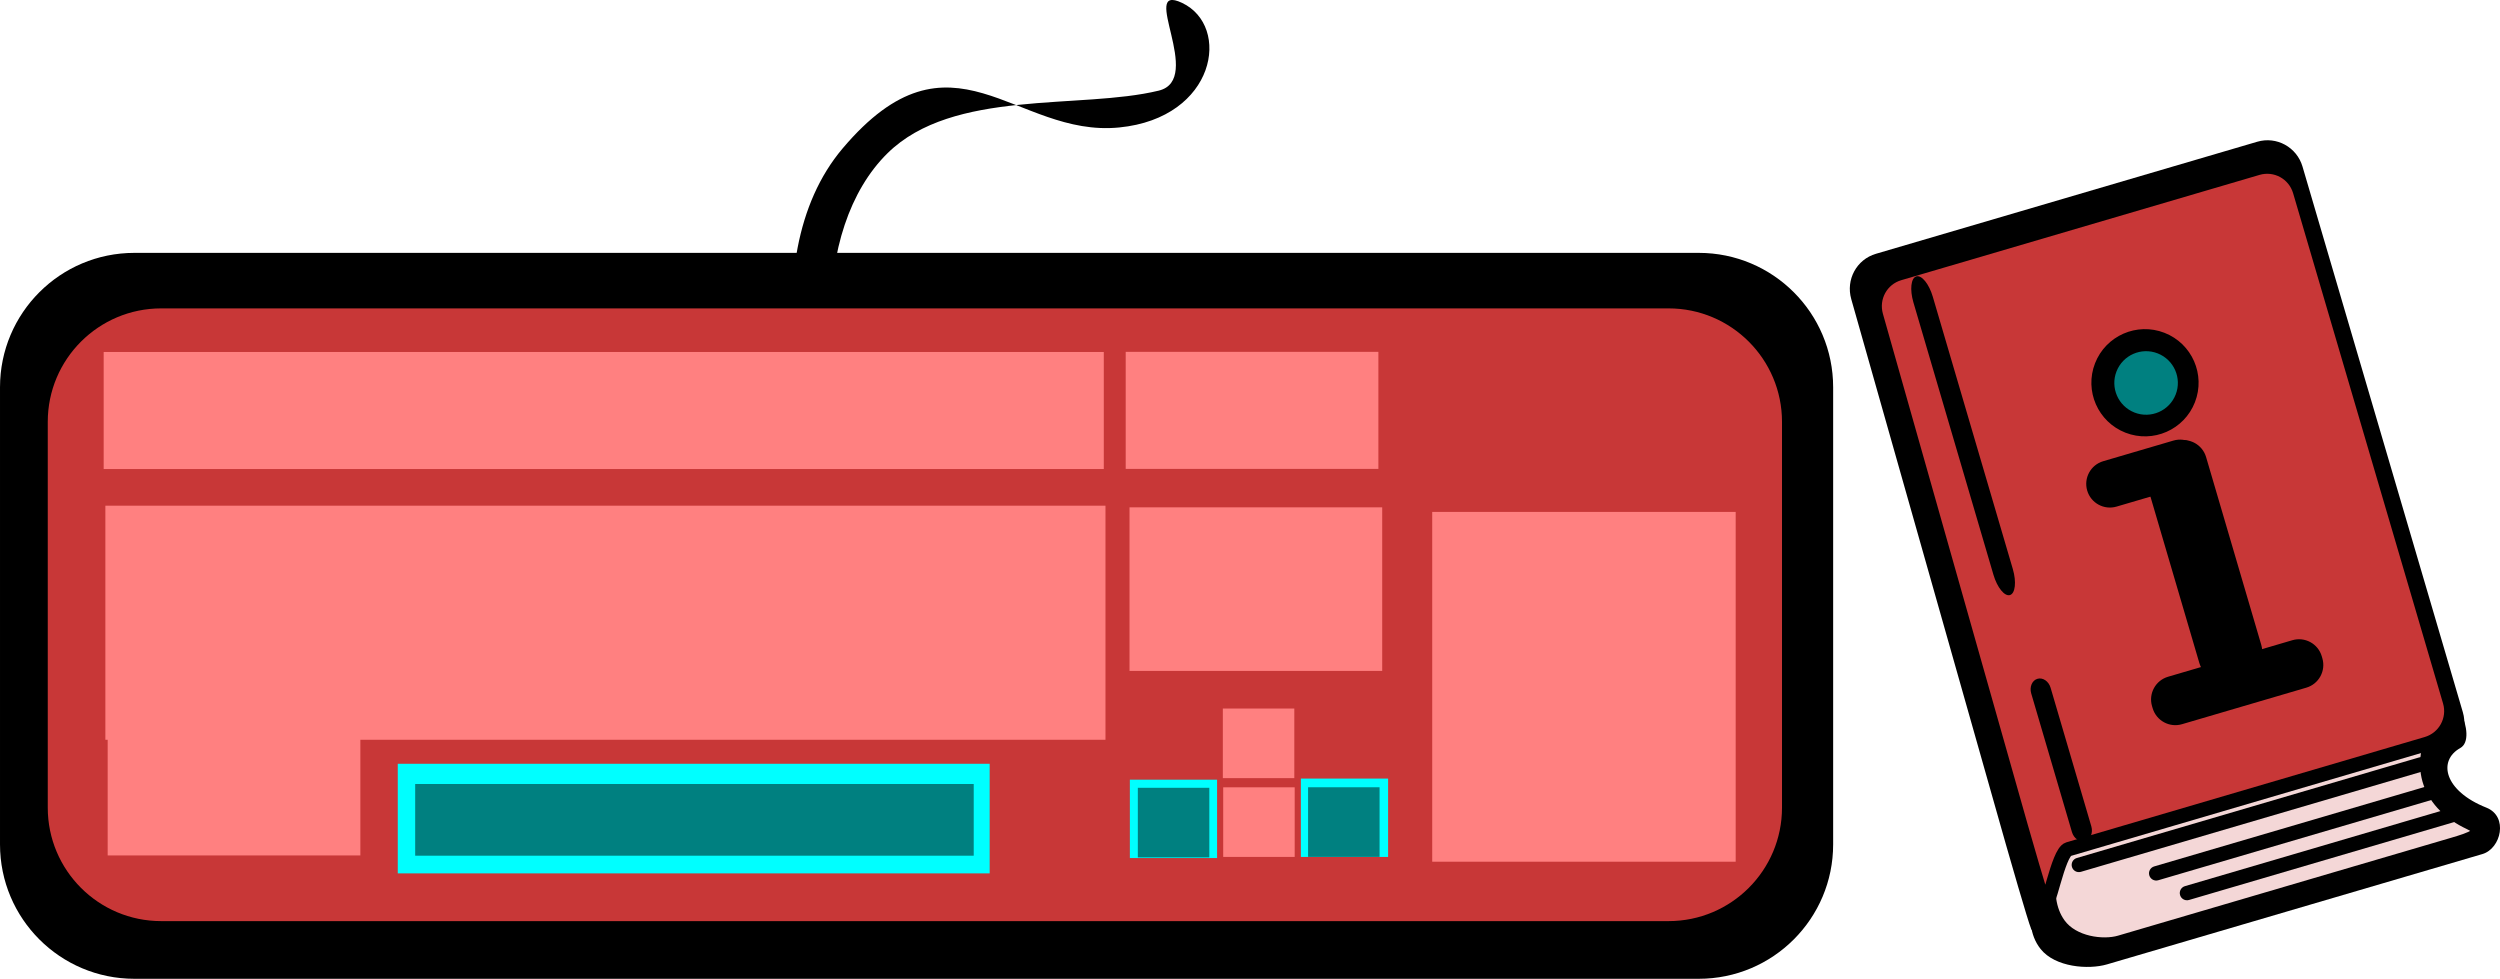
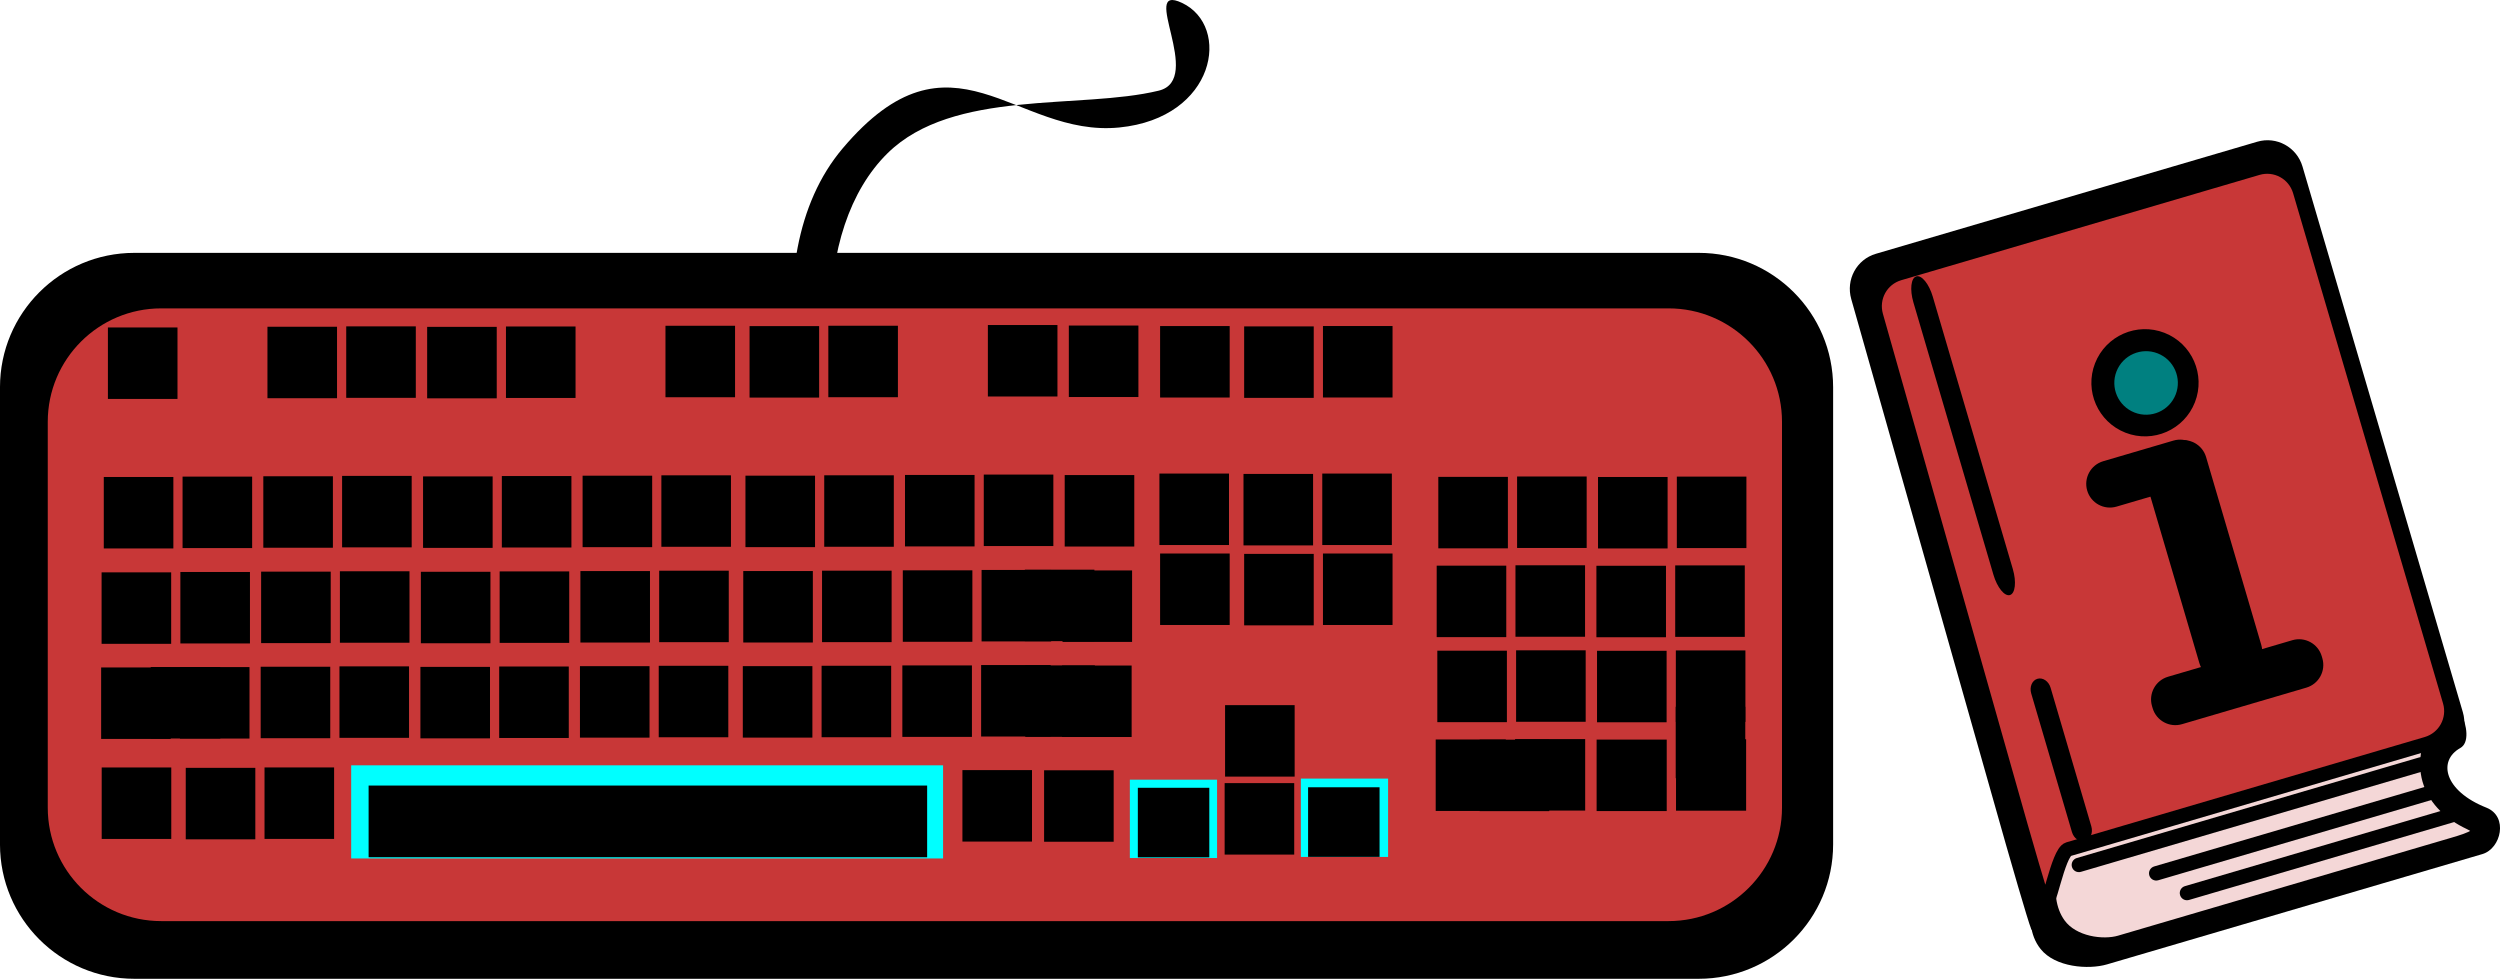
<svg xmlns="http://www.w3.org/2000/svg" width="87.237mm" height="34.155mm" viewBox="0 0 87.237 34.155" version="1.1" id="svg1">
  <defs id="defs1" />
  <g id="layer1" transform="translate(-65.71546,-90.18228)">
-     <g id="g14" transform="translate(2.818044,-0.6503178)">
-       <g id="g6" transform="matrix(0.9237815,0,0,0.9237815,4.49357,7.023249)">
-         <path id="path4" style="fill:#000000;stroke:#000000;stroke-width:0" d="m 97.166,111.352 c -0.659,5.448 1.154,5.523 -1.002,1.81 -2.695,-4.642 -4.654,-12.645 -1.11,-16.834 4.135,-4.887 6.501,-0.397 10.447,-0.789 3.656,-0.363 4.237,-3.826 2.37,-4.707 -1.655,-0.781 0.868,2.891 -0.879,3.316 -2.967,0.721 -7.762,-0.077 -10.243,2.363 -2.855,2.809 -2.997,9.168 0.417,14.84" />
-         <g id="g4" transform="translate(6.394792,7.9122)">
-           <rect style="fill:#000000;stroke:#000000;stroke-width:0" id="rect3" width="69.245" height="27.421" x="56.828" y="92.364" ry="5.077" />
-           <rect style="fill:#c83737;stroke:#000000;stroke-width:0" id="rect3-8" width="65.509" height="23.145" x="58.632" y="94.461" ry="4.286" />
-           <rect style="fill:#00ffff;stroke:#c83737;stroke-width:0" id="rect2-4-2" width="22.358" height="4.14" x="71.853" y="111.663" />
-           <rect style="fill:#008080;stroke:#c83737;stroke-width:0" id="rect2-3" width="21.098" height="2.708" x="72.511" y="112.427" />
-           <rect style="fill:#00ffff;fill-opacity:1;stroke:#c83737;stroke-width:0" id="rect3-4-5-1-5" width="2.96" height="3.295" x="112.264" y="-102.802" transform="rotate(90)" />
-           <rect style="fill:#00ffff;fill-opacity:1;stroke:#c83737;stroke-width:0" id="rect3-4-5-1-3-4" width="2.96" height="3.295" x="112.222" y="-109.262" transform="rotate(90)" />
-           <rect style="fill:#008080;stroke:#c83737;stroke-width:0" id="rect3-4-5-2" width="2.629" height="2.7" x="112.57" y="-102.508" transform="rotate(90)" />
-           <rect style="fill:#ff8080;stroke:#c83737;stroke-width:0" id="rect3-4-1-6" width="2.629" height="2.7" x="112.552" y="-105.733" transform="rotate(90)" />
-           <rect style="fill:#008080;stroke:#c83737;stroke-width:0" id="rect3-4-0-4" width="2.629" height="2.7" x="112.55" y="-108.939" transform="rotate(90)" />
-           <rect style="fill:#ff8080;stroke:#c83737;stroke-width:0" id="rect3-4-8-7" width="2.629" height="2.7" x="109.576" y="-105.719" transform="rotate(90)" />
-           <rect style="fill:#ff8080;stroke:#c83737;stroke-width:0" id="rect4-1" width="37.778" height="8.842" x="60.808" y="101.914" />
-           <rect style="fill:#ff8080;stroke:#c83737;stroke-width:0" id="rect4-8-0" width="37.778" height="4.421" x="60.744" y="96.108" />
-           <rect style="fill:#ff8080;stroke:#c83737;stroke-width:0" id="rect4-8-6-6" width="9.545" height="4.421" x="60.895" y="110.704" />
-           <rect style="fill:#ff8080;stroke:#c83737;stroke-width:0" id="rect4-8-6-9-3" width="9.545" height="6.179" x="99.494" y="101.976" />
-           <rect style="fill:#ff8080;stroke:#c83737;stroke-width:0" id="rect4-8-6-9-8-4" width="11.463" height="13.213" x="110.928" y="102.149" />
-           <rect style="fill:#ff8080;stroke:#c83737;stroke-width:0" id="rect4-8-6-7-4" width="9.545" height="4.421" x="99.35" y="96.103" />
-         </g>
+     <g id="g4">
+       <path id="path4" style="fill:#000000;stroke:#000000;stroke-width:0" d="m 97.072,109.238 c -0.609,5.032 1.066,5.102 -0.926,1.672 -2.49,-4.288 -4.3,-11.681 -1.025,-15.551 3.82,-4.515 6.005,-0.367 9.651,-0.728 3.377,-0.335 3.914,-3.534 2.189,-4.348 -1.529,-0.721 0.801,2.671 -0.812,3.063 -2.741,0.666 -7.17,-0.071 -9.462,2.183 -2.638,2.594 -2.768,8.469 0.385,13.709" />
+       <rect style="fill:#000000;stroke:#000000;stroke-width:0" id="rect3" width="63.967" height="25.331" x="65.715" y="99.006" ry="4.69" />
+       <rect style="fill:#c83737;stroke:#000000;stroke-width:0" id="rect3-8" width="60.516" height="21.381" x="67.382" y="100.943" ry="3.959" />
+       <rect style="fill:#000000;stroke:#c83737;stroke-width:0" id="rect3-4-1-6-7-5-9-0-3-2-1-5-5" width="2.428" height="2.494" x="-73.404" y="-115.952" transform="scale(-1)" />
+       <rect style="fill:#00ffff;stroke:#c83737;stroke-width:0" id="rect2-4-2" width="20.654" height="3.25" x="77.97" y="116.888" />
+       <rect style="fill:#000000;stroke:#c83737;stroke-width:0" id="rect2-3" width="19.49" height="2.502" x="78.578" y="117.594" />
+       <rect style="fill:#000000;stroke:#c83737;stroke-width:0" id="rect3-4-1-6-7-5-9-0-3-2-1-6" width="2.428" height="2.494" x="-101.727" y="-119.549" transform="scale(-1)" />
+       <rect style="fill:#000000;stroke:#c83737;stroke-width:0" id="rect3-4-1-6-7-5-9-0-3-2-1-0" width="2.428" height="2.494" x="-104.577" y="-119.555" transform="scale(-1)" />
+       <rect style="fill:#00ffff;fill-opacity:1;stroke:#c83737;stroke-width:0" id="rect3-4-5-1-5" width="2.734" height="3.044" x="117.389" y="-108.185" transform="rotate(90)" />
+       <rect style="fill:#00ffff;fill-opacity:1;stroke:#c83737;stroke-width:0" id="rect3-4-5-1-3-4" width="2.734" height="3.044" x="117.351" y="-114.153" transform="rotate(90)" />
+       <rect style="fill:#000000;stroke:#c83737;stroke-width:0" id="rect3-4-5-2" width="2.428" height="2.494" x="117.672" y="-107.914" transform="rotate(90)" />
+       <rect style="fill:#000000;stroke:#c83737;stroke-width:0" id="rect3-4-0-4" width="2.428" height="2.494" x="117.654" y="-113.855" transform="rotate(90)" />
+       <g id="g2-8" transform="translate(3.82868,36.633)">
+         <rect style="fill:#000000;stroke:#c83737;stroke-width:0" id="rect3-4-1-6-7-0-8-0-8" width="2.428" height="2.494" x="-67.844" y="-79.334" transform="scale(-1)" />
+         <rect style="fill:#000000;stroke:#c83737;stroke-width:0" id="rect3-4-8-7-3-6-5-6-8" width="2.428" height="2.494" x="-70.593" y="-79.321" transform="scale(-1)" />
+         <rect style="fill:#000000;stroke:#c83737;stroke-width:0" id="rect3-4-1-6-7-1-4-1-5-0" width="2.428" height="2.494" x="-73.411" y="-79.309" transform="scale(-1)" />
+         <rect style="fill:#000000;stroke:#c83737;stroke-width:0" id="rect3-4-8-7-3-0-1-7-5-6" width="2.428" height="2.494" x="-76.16" y="-79.296" transform="scale(-1)" />
+         <rect style="fill:#000000;stroke:#c83737;stroke-width:0" id="rect3-4-1-6-7-7-9-0-5-4" width="2.428" height="2.494" x="-78.985" y="-79.314" transform="scale(-1)" />
+         <rect style="fill:#000000;stroke:#c83737;stroke-width:0" id="rect3-4-8-7-3-8-0-8-3-9" width="2.428" height="2.494" x="-81.734" y="-79.301" transform="scale(-1)" />
+         <rect style="fill:#000000;stroke:#c83737;stroke-width:0" id="rect3-4-1-6-7-1-2-7-9-3-9" width="2.428" height="2.494" x="-84.552" y="-79.289" transform="scale(-1)" />
+         <rect style="fill:#000000;stroke:#c83737;stroke-width:0" id="rect3-4-8-7-3-0-7-2-0-1-2" width="2.428" height="2.494" x="-87.301" y="-79.276" transform="scale(-1)" />
+         <rect style="fill:#000000;stroke:#c83737;stroke-width:0" id="rect3-4-1-6-7-5-9-0-3-2" width="2.428" height="2.494" x="-90.235" y="-79.288" transform="scale(-1)" />
+         <rect style="fill:#000000;stroke:#c83737;stroke-width:0" id="rect3-4-8-7-3-86-9-8-2-7" width="2.428" height="2.494" x="-92.984" y="-79.275" transform="scale(-1)" />
+         <rect style="fill:#000000;stroke:#c83737;stroke-width:0" id="rect3-4-1-6-7-1-1-1-1-1-6" width="2.428" height="2.494" x="-95.802" y="-79.263" transform="scale(-1)" />
+         <rect style="fill:#000000;stroke:#c83737;stroke-width:0" id="rect3-4-8-7-3-0-8-2-1-2-6" width="2.428" height="2.494" x="-98.551" y="-79.25" transform="scale(-1)" />
+         <rect style="fill:#000000;stroke:#c83737;stroke-width:0" id="rect3-4-1-6-7-7-5-2-3-5-4" width="2.428" height="2.494" x="-101.375" y="-79.267" transform="scale(-1)" />
      </g>
-       <path id="rect11-7" style="fill:#000000;stroke:#c83737;stroke-width:0;stroke-dasharray:none;stroke-opacity:1" d="m 134.706,118.646 13.098,-3.849 c 0.654,-0.192 1.584,1.78 0.944,2.138 -0.789,0.44 -0.569,1.493 0.911,2.08 0.775,0.307 0.515,1.428 -0.139,1.62 l -13.098,3.849 c -0.654,0.192 -1.812,0.1 -2.318,-0.536 -0.796,-1 -0.057,-2.633 0.251,-3.574 0.243,-0.74 -0.303,-1.536 0.351,-1.728 z" />
-       <path id="rect10-3" style="fill:#000000;stroke:#000000;stroke-width:0" d="m 128.357,99.689 13.306,-3.91 c 0.676,-0.199 1.38,0.188 1.58,0.866 l 5.595,19.041 c 0.199,0.679 -0.184,1.385 -0.86,1.583 l -13.306,3.91 c -0.396,0.116 -0.756,2.392 -0.897,2.07 -0.108,-0.248 -0.799,-2.658 -0.879,-2.939 l -5.399,-19.038 c -0.194,-0.68 0.184,-1.385 0.86,-1.583 z" />
-       <path id="rect11" style="fill:#f4d7d7;stroke:#000000;stroke-width:0.434;stroke-dasharray:none;stroke-opacity:1" d="m 135.133,117.802 11.629,-3.417 c 0.581,-0.171 1.615,1.054 1.26,1.643 -0.965,1.602 -0.309,2.9 1.038,3.534 0.705,0.332 0.013,0.541 -0.567,0.712 l -11.629,3.417 c -0.581,0.171 -1.623,0.041 -2.098,-0.611 -0.747,-1.026 -0.137,-2.633 0.109,-3.563 0.194,-0.732 -0.322,-1.544 0.259,-1.715 z" />
-       <path id="rect10" style="fill:#c83737;stroke:#000000;stroke-width:0.5;stroke-dasharray:none" d="m 129.17,100.37 12.502,-3.674 c 0.635,-0.187 1.296,0.174 1.483,0.809 l 5.232,17.804 c 0.186,0.634 -0.175,1.295 -0.81,1.482 l -12.502,3.674 c -0.372,0.109 -0.713,2.238 -0.845,1.937 -0.102,-0.232 -0.747,-2.485 -0.822,-2.748 l -5.047,-17.802 c -0.181,-0.636 0.175,-1.295 0.81,-1.482 z" />
-       <rect style="fill:#000000;fill-opacity:1;stroke:#000000;stroke-width:2.63115e-08;stroke-dasharray:none" id="rect12-3" width="12.95" height="0.503" x="95.577" y="154.037" ry="0.251" transform="rotate(-16.3751)" />
-       <rect style="fill:#000000;fill-opacity:1;stroke:#000000;stroke-width:2.36244e-08;stroke-dasharray:none" id="rect12-3-8" width="10.44" height="0.503" x="98.084" y="155.08" ry="0.251" transform="rotate(-16.3751)" />
-       <rect style="fill:#000000;fill-opacity:1;stroke:#000000;stroke-width:2.3275e-08;stroke-dasharray:none" id="rect12-3-8-1" width="10.133" height="0.503" x="98.92" y="156.043" ry="0.251" transform="rotate(-16.3751)" />
-       <rect style="fill:#000000;fill-opacity:1;stroke:#c83737;stroke-width:1.39415e-09;stroke-dasharray:none;stroke-opacity:1" id="rect13" width="0.705" height="11.59" x="95.823" y="132.986" ry="0.842" transform="rotate(-16.3751)" />
-       <rect style="fill:#000000;fill-opacity:1;stroke:#c83737;stroke-width:9.94661e-10;stroke-dasharray:none;stroke-opacity:1" id="rect13-4" width="0.705" height="5.899" x="95.92" y="147.65" ry="0.429" transform="rotate(-16.3751)" />
-       <rect style="fill:#000000;fill-opacity:1;stroke:#000000;stroke-width:0" id="rect7-4" width="4.203" height="1.651" x="99.79" y="141.012" ry="0.826" transform="rotate(-16.3751)" />
-       <rect style="fill:#000000;fill-opacity:1;stroke:#000000;stroke-width:0" id="rect8-7" width="2.252" height="8.481" x="101.848" y="141.06" ry="0.826" transform="rotate(-16.3751)" />
-       <rect style="fill:#000000;fill-opacity:1;stroke:#000000;stroke-width:0" id="rect9-3" width="6.173" height="1.726" x="99.84" y="148.866" ry="0.826" transform="rotate(-16.3751)" />
-       <path style="fill:#000000;fill-opacity:1;stroke:#000000;stroke-width:0" id="path9-4" d="m 104.266,139.94 a 1.871,1.871 0 0 1 -2.624,0.337 1.871,1.871 0 0 1 -0.337,-2.624 1.871,1.871 0 0 1 2.624,-0.337 1.871,1.871 0 0 1 0.337,2.624" transform="rotate(-16.3751)" />
-       <path style="fill:#008080;fill-opacity:1;stroke:#000000;stroke-width:0" id="path10-9" d="m 103.698,139.492 a 1.109,1.109 0 0 1 -1.555,0.2 1.109,1.109 0 0 1 -0.2,-1.555 1.109,1.109 0 0 1 1.555,-0.2 1.109,1.109 0 0 1 0.2,1.555" transform="rotate(-16.3751)" />
+       <rect style="fill:#000000;stroke:#c83737;stroke-width:0" id="rect3-4-1-6-7-5-9-0-3-2-1-3" width="2.428" height="2.494" x="-103.92" y="-115.895" transform="scale(-1)" />
+       <g id="g2-8-3" transform="translate(3.844463,33.31457)">
+         <rect style="fill:#000000;stroke:#c83737;stroke-width:0" id="rect3-4-1-6-7-0-8-0-8-5" width="2.428" height="2.494" x="-67.844" y="-79.334" transform="scale(-1)" />
+         <rect style="fill:#000000;stroke:#c83737;stroke-width:0" id="rect3-4-8-7-3-6-5-6-8-4" width="2.428" height="2.494" x="-70.593" y="-79.321" transform="scale(-1)" />
+         <rect style="fill:#000000;stroke:#c83737;stroke-width:0" id="rect3-4-1-6-7-1-4-1-5-0-5" width="2.428" height="2.494" x="-73.411" y="-79.309" transform="scale(-1)" />
+         <rect style="fill:#000000;stroke:#c83737;stroke-width:0" id="rect3-4-8-7-3-0-1-7-5-6-8" width="2.428" height="2.494" x="-76.16" y="-79.296" transform="scale(-1)" />
+         <rect style="fill:#000000;stroke:#c83737;stroke-width:0" id="rect3-4-1-6-7-7-9-0-5-4-5" width="2.428" height="2.494" x="-78.985" y="-79.314" transform="scale(-1)" />
+         <rect style="fill:#000000;stroke:#c83737;stroke-width:0" id="rect3-4-8-7-3-8-0-8-3-9-8" width="2.428" height="2.494" x="-81.734" y="-79.301" transform="scale(-1)" />
+         <rect style="fill:#000000;stroke:#c83737;stroke-width:0" id="rect3-4-1-6-7-1-2-7-9-3-9-8" width="2.428" height="2.494" x="-84.552" y="-79.289" transform="scale(-1)" />
+         <rect style="fill:#000000;stroke:#c83737;stroke-width:0" id="rect3-4-8-7-3-0-7-2-0-1-2-9" width="2.428" height="2.494" x="-87.301" y="-79.276" transform="scale(-1)" />
+         <rect style="fill:#000000;stroke:#c83737;stroke-width:0" id="rect3-4-1-6-7-5-9-0-3-2-5" width="2.428" height="2.494" x="-90.235" y="-79.288" transform="scale(-1)" />
+         <rect style="fill:#000000;stroke:#c83737;stroke-width:0" id="rect3-4-8-7-3-86-9-8-2-7-8" width="2.428" height="2.494" x="-92.984" y="-79.275" transform="scale(-1)" />
+         <rect style="fill:#000000;stroke:#c83737;stroke-width:0" id="rect3-4-1-6-7-1-1-1-1-1-6-5" width="2.428" height="2.494" x="-95.802" y="-79.263" transform="scale(-1)" />
+         <rect style="fill:#000000;stroke:#c83737;stroke-width:0" id="rect3-4-8-7-3-0-8-2-1-2-6-2" width="2.428" height="2.494" x="-98.551" y="-79.25" transform="scale(-1)" />
+         <rect style="fill:#000000;stroke:#c83737;stroke-width:0" id="rect3-4-1-6-7-7-5-2-3-5-4-0" width="2.428" height="2.494" x="-101.375" y="-79.267" transform="scale(-1)" />
+       </g>
+       <rect style="fill:#000000;stroke:#c83737;stroke-width:0" id="rect3-4-1-6-7-5-9-0-3-2-1-1" width="2.428" height="2.494" x="-103.905" y="-112.555" transform="scale(-1)" />
+       <g id="g2-8-5" transform="translate(3.920937,29.98651)">
+         <rect style="fill:#000000;stroke:#c83737;stroke-width:0" id="rect3-4-1-6-7-0-8-0-8-4" width="2.428" height="2.494" x="-67.844" y="-79.334" transform="scale(-1)" />
+         <rect style="fill:#000000;stroke:#c83737;stroke-width:0" id="rect3-4-8-7-3-6-5-6-8-7" width="2.428" height="2.494" x="-70.593" y="-79.321" transform="scale(-1)" />
+         <rect style="fill:#000000;stroke:#c83737;stroke-width:0" id="rect3-4-1-6-7-1-4-1-5-0-9" width="2.428" height="2.494" x="-73.411" y="-79.309" transform="scale(-1)" />
+         <rect style="fill:#000000;stroke:#c83737;stroke-width:0" id="rect3-4-8-7-3-0-1-7-5-6-9" width="2.428" height="2.494" x="-76.16" y="-79.296" transform="scale(-1)" />
+         <rect style="fill:#000000;stroke:#c83737;stroke-width:0" id="rect3-4-1-6-7-7-9-0-5-4-8" width="2.428" height="2.494" x="-78.985" y="-79.314" transform="scale(-1)" />
+         <rect style="fill:#000000;stroke:#c83737;stroke-width:0" id="rect3-4-8-7-3-8-0-8-3-9-0" width="2.428" height="2.494" x="-81.734" y="-79.301" transform="scale(-1)" />
+         <rect style="fill:#000000;stroke:#c83737;stroke-width:0" id="rect3-4-1-6-7-1-2-7-9-3-9-0" width="2.428" height="2.494" x="-84.552" y="-79.289" transform="scale(-1)" />
+         <rect style="fill:#000000;stroke:#c83737;stroke-width:0" id="rect3-4-8-7-3-0-7-2-0-1-2-2" width="2.428" height="2.494" x="-87.301" y="-79.276" transform="scale(-1)" />
+         <rect style="fill:#000000;stroke:#c83737;stroke-width:0" id="rect3-4-1-6-7-5-9-0-3-2-7" width="2.428" height="2.494" x="-90.235" y="-79.288" transform="scale(-1)" />
+         <rect style="fill:#000000;stroke:#c83737;stroke-width:0" id="rect3-4-8-7-3-86-9-8-2-7-5" width="2.428" height="2.494" x="-92.984" y="-79.275" transform="scale(-1)" />
+         <rect style="fill:#000000;stroke:#c83737;stroke-width:0" id="rect3-4-1-6-7-1-1-1-1-1-6-4" width="2.428" height="2.494" x="-95.802" y="-79.263" transform="scale(-1)" />
+         <rect style="fill:#000000;stroke:#c83737;stroke-width:0" id="rect3-4-8-7-3-0-8-2-1-2-6-9" width="2.428" height="2.494" x="-98.551" y="-79.25" transform="scale(-1)" />
+         <rect style="fill:#000000;stroke:#c83737;stroke-width:0" id="rect3-4-1-6-7-7-5-2-3-5-4-1" width="2.428" height="2.494" x="-101.375" y="-79.267" transform="scale(-1)" />
+       </g>
+       <rect style="fill:#000000;stroke:#c83737;stroke-width:0" id="rect3-4-1-6-7-0-8-0-8-0" width="2.428" height="2.494" x="-71.909" y="-104.103" transform="scale(-1)" />
+       <g id="g3">
+         <rect style="fill:#000000;stroke:#c83737;stroke-width:0" id="rect3-4-1-6-7-1-4-1-5-0-2" width="2.428" height="2.494" x="-77.476" y="-104.078" transform="scale(-1)" />
+         <rect style="fill:#000000;stroke:#c83737;stroke-width:0" id="rect3-4-8-7-3-0-1-7-5-6-2" width="2.428" height="2.494" x="-80.225" y="-104.065" transform="scale(-1)" />
+         <rect style="fill:#000000;stroke:#c83737;stroke-width:0" id="rect3-4-1-6-7-7-9-0-5-4-2" width="2.428" height="2.494" x="-83.049" y="-104.082" transform="scale(-1)" />
+         <rect style="fill:#000000;stroke:#c83737;stroke-width:0" id="rect3-4-8-7-3-8-0-8-3-9-5" width="2.428" height="2.494" x="-85.799" y="-104.069" transform="scale(-1)" />
+       </g>
+       <g id="g3-8" transform="translate(40.85707,5.238492)">
+         <rect style="fill:#000000;stroke:#c83737;stroke-width:0" id="rect3-4-1-6-7-1-4-1-5-0-2-3" width="2.428" height="2.494" x="-77.476" y="-104.078" transform="scale(-1)" />
+         <rect style="fill:#000000;stroke:#c83737;stroke-width:0" id="rect3-4-8-7-3-0-1-7-5-6-2-2" width="2.428" height="2.494" x="-80.225" y="-104.065" transform="scale(-1)" />
+         <rect style="fill:#000000;stroke:#c83737;stroke-width:0" id="rect3-4-1-6-7-7-9-0-5-4-2-9" width="2.428" height="2.494" x="-83.049" y="-104.082" transform="scale(-1)" />
+         <rect style="fill:#000000;stroke:#c83737;stroke-width:0" id="rect3-4-8-7-3-8-0-8-3-9-5-3" width="2.428" height="2.494" x="-85.799" y="-104.069" transform="scale(-1)" />
+       </g>
+       <g id="g3-1" transform="translate(40.80045,8.336851)">
+         <rect style="fill:#000000;stroke:#c83737;stroke-width:0" id="rect3-4-1-6-7-1-4-1-5-0-2-4" width="2.428" height="2.494" x="-77.476" y="-104.078" transform="scale(-1)" />
+         <rect style="fill:#000000;stroke:#c83737;stroke-width:0" id="rect3-4-8-7-3-0-1-7-5-6-2-4" width="2.428" height="2.494" x="-80.225" y="-104.065" transform="scale(-1)" />
+         <rect style="fill:#000000;stroke:#c83737;stroke-width:0" id="rect3-4-1-6-7-7-9-0-5-4-2-0" width="2.428" height="2.494" x="-83.049" y="-104.082" transform="scale(-1)" />
+         <rect style="fill:#000000;stroke:#c83737;stroke-width:0" id="rect3-4-8-7-3-8-0-8-3-9-5-8" width="2.428" height="2.494" x="-85.799" y="-104.069" transform="scale(-1)" />
+       </g>
+       <g id="g3-8-0" transform="translate(40.82241,11.30388)">
+         <rect style="fill:#000000;stroke:#c83737;stroke-width:0" id="rect3-4-1-6-7-1-4-1-5-0-2-3-9" width="2.428" height="2.494" x="-77.476" y="-104.078" transform="scale(-1)" />
+         <rect style="fill:#000000;stroke:#c83737;stroke-width:0" id="rect3-4-8-7-3-0-1-7-5-6-2-2-0" width="2.428" height="2.494" x="-80.225" y="-104.065" transform="scale(-1)" />
+         <rect style="fill:#000000;stroke:#c83737;stroke-width:0" id="rect3-4-1-6-7-7-9-0-5-4-2-9-9" width="2.428" height="2.494" x="-83.049" y="-104.082" transform="scale(-1)" />
+         <rect style="fill:#000000;stroke:#c83737;stroke-width:0" id="rect3-4-8-7-3-8-0-8-3-9-5-3-3" width="2.428" height="2.494" x="-85.799" y="-104.069" transform="scale(-1)" />
+       </g>
+       <g id="g3-1-5" transform="matrix(1.007561,0,0,1,40.19836,14.40224)">
+         <rect style="fill:#000000;stroke:#c83737;stroke-width:0" id="rect3-4-1-6-7-1-4-1-5-0-2-4-5" width="2.428" height="2.494" x="-77.476" y="-104.078" transform="scale(-1)" />
+         <rect style="fill:#000000;stroke:#c83737;stroke-width:0" id="rect3-4-8-7-3-0-1-7-5-6-2-4-4" width="2.428" height="2.494" x="-80.225" y="-104.065" transform="scale(-1)" />
+         <rect style="fill:#000000;stroke:#c83737;stroke-width:0" id="rect3-4-1-6-7-7-9-0-5-4-2-0-7" width="2.428" height="2.494" x="-83.049" y="-104.082" transform="scale(-1)" />
+         <rect style="fill:#000000;stroke:#c83737;stroke-width:0" id="rect3-4-8-7-3-8-0-8-3-9-5-8-8" width="2.428" height="2.494" x="-85.799" y="-104.069" transform="scale(-1)" />
+       </g>
+       <rect style="fill:#000000;stroke:#c83737;stroke-width:0" id="rect3-4-8-7-3-0-7-2-0-1-2-25" width="2.428" height="2.494" x="-91.365" y="-104.044" transform="scale(-1)" />
+       <rect style="fill:#000000;stroke:#c83737;stroke-width:0" id="rect3-4-1-6-7-5-9-0-3-2-1" width="2.428" height="2.494" x="-94.299" y="-104.056" transform="scale(-1)" />
+       <rect style="fill:#000000;stroke:#c83737;stroke-width:0" id="rect3-4-1-6-7-5-9-0-3-2-1-5" width="2.428" height="2.494" x="-110.892" y="-117.282" transform="scale(-1)" />
+       <rect style="fill:#000000;stroke:#c83737;stroke-width:0" id="rect3-4-1-6-7-5-9-0-3-2-1-5-6" width="2.428" height="2.494" x="-119.776" y="-118.487" transform="scale(-1)" />
+       <rect style="fill:#000000;stroke:#c83737;stroke-width:0" id="rect3-4-1-6-7-5-9-0-3-2-1-5-2" width="2.428" height="2.494" x="-126.617" y="-117.338" transform="scale(-1)" />
+       <rect style="fill:#000000;stroke:#c83737;stroke-width:0" id="rect3-4-1-6-7-5-9-0-3-2-1-9" width="2.428" height="2.494" x="-110.877" y="-120.003" transform="scale(-1)" />
+       <rect style="fill:#000000;stroke:#c83737;stroke-width:0" id="rect3-4-8-7-3-86-9-8-2-7-3" width="2.428" height="2.494" x="-97.048" y="-104.043" transform="scale(-1)" />
+       <rect style="fill:#000000;stroke:#c83737;stroke-width:0" id="rect3-4-8-7-3-0-7-2-0-1-2-25-4" width="2.428" height="2.494" x="-71.692" y="-119.457" transform="scale(-1)" />
+       <rect style="fill:#000000;stroke:#c83737;stroke-width:0" id="rect3-4-1-6-7-5-9-0-3-2-1-2" width="2.428" height="2.494" x="-74.625" y="-119.47" transform="scale(-1)" />
+       <rect style="fill:#000000;stroke:#c83737;stroke-width:0" id="rect3-4-8-7-3-86-9-8-2-7-3-7" width="2.428" height="2.494" x="-77.374" y="-119.456" transform="scale(-1)" />
+       <rect style="fill:#000000;stroke:#c83737;stroke-width:0" id="rect3-4-8-7-3-0-7-2-0-1-2-25-4-1" width="2.428" height="2.494" x="-108.601" y="-109.201" transform="scale(-1)" />
+       <rect style="fill:#000000;stroke:#c83737;stroke-width:0" id="rect3-4-1-6-7-5-9-0-3-2-1-2-9" width="2.428" height="2.494" x="-111.535" y="-109.214" transform="scale(-1)" />
+       <rect style="fill:#000000;stroke:#c83737;stroke-width:0" id="rect3-4-8-7-3-86-9-8-2-7-3-7-0" width="2.428" height="2.494" x="-114.284" y="-109.201" transform="scale(-1)" />
+       <rect style="fill:#000000;stroke:#c83737;stroke-width:0" id="rect3-4-8-7-3-0-7-2-0-1-2-25-4-8" width="2.428" height="2.494" x="-108.625" y="-111.991" transform="scale(-1)" />
+       <rect style="fill:#000000;stroke:#c83737;stroke-width:0" id="rect3-4-1-6-7-5-9-0-3-2-1-2-7" width="2.428" height="2.494" x="-111.558" y="-112.004" transform="scale(-1)" />
+       <rect style="fill:#000000;stroke:#c83737;stroke-width:0" id="rect3-4-8-7-3-86-9-8-2-7-3-7-06" width="2.428" height="2.494" x="-114.308" y="-111.991" transform="scale(-1)" />
+       <rect style="fill:#000000;stroke:#c83737;stroke-width:0" id="rect3-4-8-7-3-0-7-2-0-1-2-25-4-4" width="2.428" height="2.494" x="-108.625" y="-104.054" transform="scale(-1)" />
+       <rect style="fill:#000000;stroke:#c83737;stroke-width:0" id="rect3-4-1-6-7-5-9-0-3-2-1-2-2" width="2.428" height="2.494" x="-111.558" y="-104.066" transform="scale(-1)" />
+       <rect style="fill:#000000;stroke:#c83737;stroke-width:0" id="rect3-4-8-7-3-86-9-8-2-7-3-7-6" width="2.428" height="2.494" x="-114.308" y="-104.053" transform="scale(-1)" />
+       <rect style="fill:#000000;stroke:#c83737;stroke-width:0" id="rect3-4-8-7-3-0-8-2-1-2-6-0" width="2.428" height="2.494" x="-102.615" y="-104.018" transform="scale(-1)" />
+       <rect style="fill:#000000;stroke:#c83737;stroke-width:0" id="rect3-4-1-6-7-7-5-2-3-5-4-04" width="2.428" height="2.494" x="-105.44" y="-104.036" transform="scale(-1)" />
+       <path id="rect11-7" style="fill:#000000;stroke:#c83737;stroke-width:0;stroke-dasharray:none;stroke-opacity:1" d="m 137.524,117.996 13.098,-3.849 c 0.654,-0.192 1.584,1.78 0.944,2.138 -0.789,0.44 -0.569,1.493 0.911,2.08 0.775,0.307 0.515,1.428 -0.139,1.62 l -13.098,3.849 c -0.654,0.192 -1.812,0.1 -2.318,-0.536 -0.796,-1 -0.057,-2.633 0.251,-3.574 0.243,-0.74 -0.303,-1.536 0.351,-1.728 z" />
+       <path id="rect10-3" style="fill:#000000;stroke:#000000;stroke-width:0" d="m 131.175,99.038 13.306,-3.91 c 0.676,-0.199 1.38,0.188 1.58,0.866 l 5.595,19.041 c 0.199,0.679 -0.184,1.385 -0.86,1.583 l -13.306,3.91 c -0.396,0.116 -0.756,2.392 -0.897,2.07 -0.108,-0.248 -0.799,-2.658 -0.879,-2.939 l -5.399,-19.038 c -0.194,-0.68 0.184,-1.385 0.86,-1.583 z" />
+       <path id="rect11" style="fill:#f4d7d7;stroke:#000000;stroke-width:0.434;stroke-dasharray:none;stroke-opacity:1" d="M 137.951,117.152 149.581,113.735 c 0.581,-0.171 1.615,1.054 1.26,1.643 -0.965,1.602 -0.309,2.9 1.038,3.534 0.705,0.332 0.013,0.541 -0.567,0.712 l -11.629,3.417 c -0.581,0.171 -1.623,0.041 -2.098,-0.611 -0.747,-1.026 -0.137,-2.633 0.109,-3.563 0.194,-0.732 -0.322,-1.544 0.259,-1.715 z" />
+       <path id="rect10" style="fill:#c83737;stroke:#000000;stroke-width:0.5;stroke-dasharray:none" d="m 131.988,99.72 12.502,-3.674 c 0.635,-0.187 1.296,0.174 1.483,0.809 l 5.232,17.804 c 0.186,0.634 -0.175,1.295 -0.81,1.482 l -12.502,3.674 c -0.372,0.109 -0.713,2.238 -0.845,1.937 -0.102,-0.232 -0.747,-2.485 -0.822,-2.748 l -5.047,-17.802 c -0.181,-0.636 0.175,-1.295 0.81,-1.482 z" />
+       <rect style="fill:#000000;fill-opacity:1;stroke:#000000;stroke-width:2.63115e-08;stroke-dasharray:none" id="rect12-3" width="12.95" height="0.503" x="98.464" y="154.208" ry="0.251" transform="rotate(-16.3751)" />
+       <rect style="fill:#000000;fill-opacity:1;stroke:#000000;stroke-width:2.36244e-08;stroke-dasharray:none" id="rect12-3-8" width="10.44" height="0.503" x="100.971" y="155.251" ry="0.251" transform="rotate(-16.3751)" />
+       <rect style="fill:#000000;fill-opacity:1;stroke:#000000;stroke-width:2.3275e-08;stroke-dasharray:none" id="rect12-3-8-1" width="10.133" height="0.503" x="101.807" y="156.213" ry="0.251" transform="rotate(-16.3751)" />
+       <rect style="fill:#000000;fill-opacity:1;stroke:#c83737;stroke-width:1.39415e-09;stroke-dasharray:none;stroke-opacity:1" id="rect13" width="0.705" height="11.59" x="98.71" y="133.156" ry="0.842" transform="rotate(-16.3751)" />
+       <rect style="fill:#000000;fill-opacity:1;stroke:#c83737;stroke-width:9.94661e-10;stroke-dasharray:none;stroke-opacity:1" id="rect13-4" width="0.705" height="5.899" x="98.807" y="147.82" ry="0.429" transform="rotate(-16.3751)" />
+       <rect style="fill:#000000;fill-opacity:1;stroke:#000000;stroke-width:0" id="rect7-4" width="4.203" height="1.651" x="102.677" y="141.183" ry="0.826" transform="rotate(-16.3751)" />
+       <rect style="fill:#000000;fill-opacity:1;stroke:#000000;stroke-width:0" id="rect8-7" width="2.252" height="8.481" x="104.735" y="141.231" ry="0.826" transform="rotate(-16.3751)" />
+       <rect style="fill:#000000;fill-opacity:1;stroke:#000000;stroke-width:0" id="rect9-3" width="6.173" height="1.726" x="102.727" y="149.036" ry="0.826" transform="rotate(-16.3751)" />
+       <path style="fill:#000000;fill-opacity:1;stroke:#000000;stroke-width:0" id="path9-4" d="m 107.153,140.111 a 1.871,1.871 0 0 1 -2.624,0.337 1.871,1.871 0 0 1 -0.337,-2.624 1.871,1.871 0 0 1 2.624,-0.337 1.871,1.871 0 0 1 0.337,2.624" transform="rotate(-16.3751)" />
+       <path style="fill:#008080;fill-opacity:1;stroke:#000000;stroke-width:0" id="path10-9" d="m 106.585,139.662 a 1.109,1.109 0 0 1 -1.555,0.2 1.109,1.109 0 0 1 -0.2,-1.555 1.109,1.109 0 0 1 1.555,-0.2 1.109,1.109 0 0 1 0.2,1.555" transform="rotate(-16.3751)" />
    </g>
  </g>
</svg>
